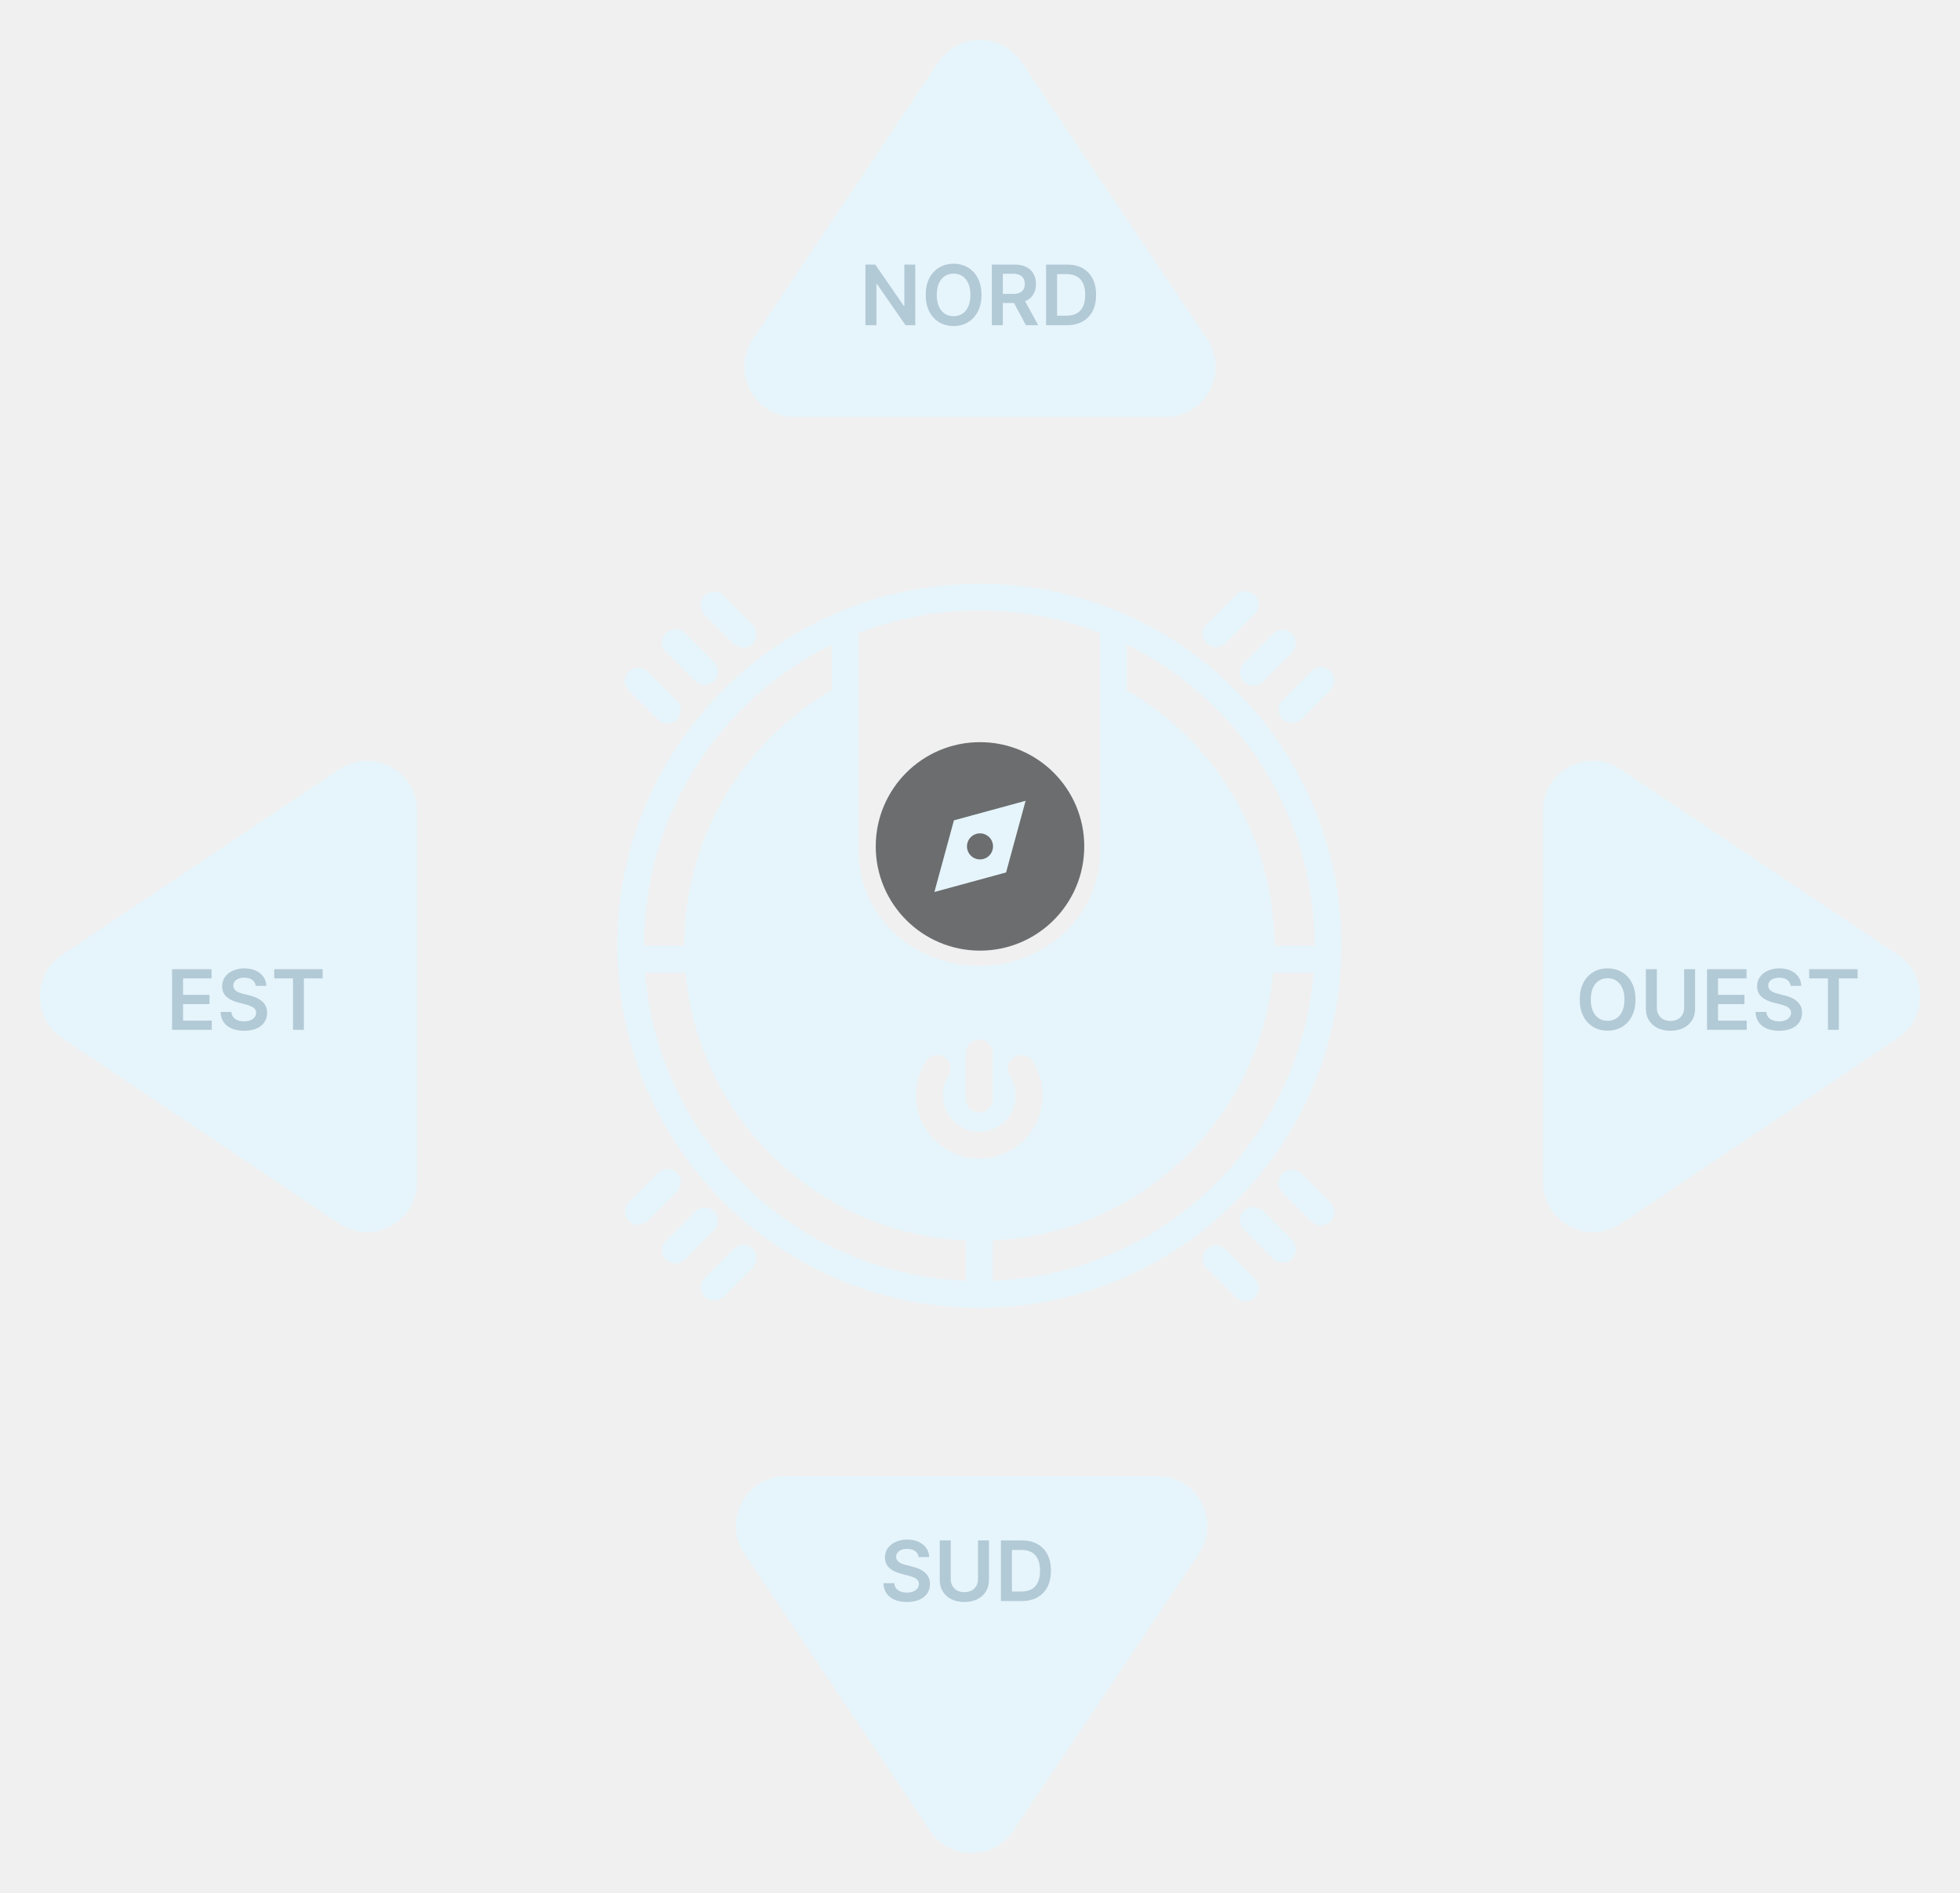
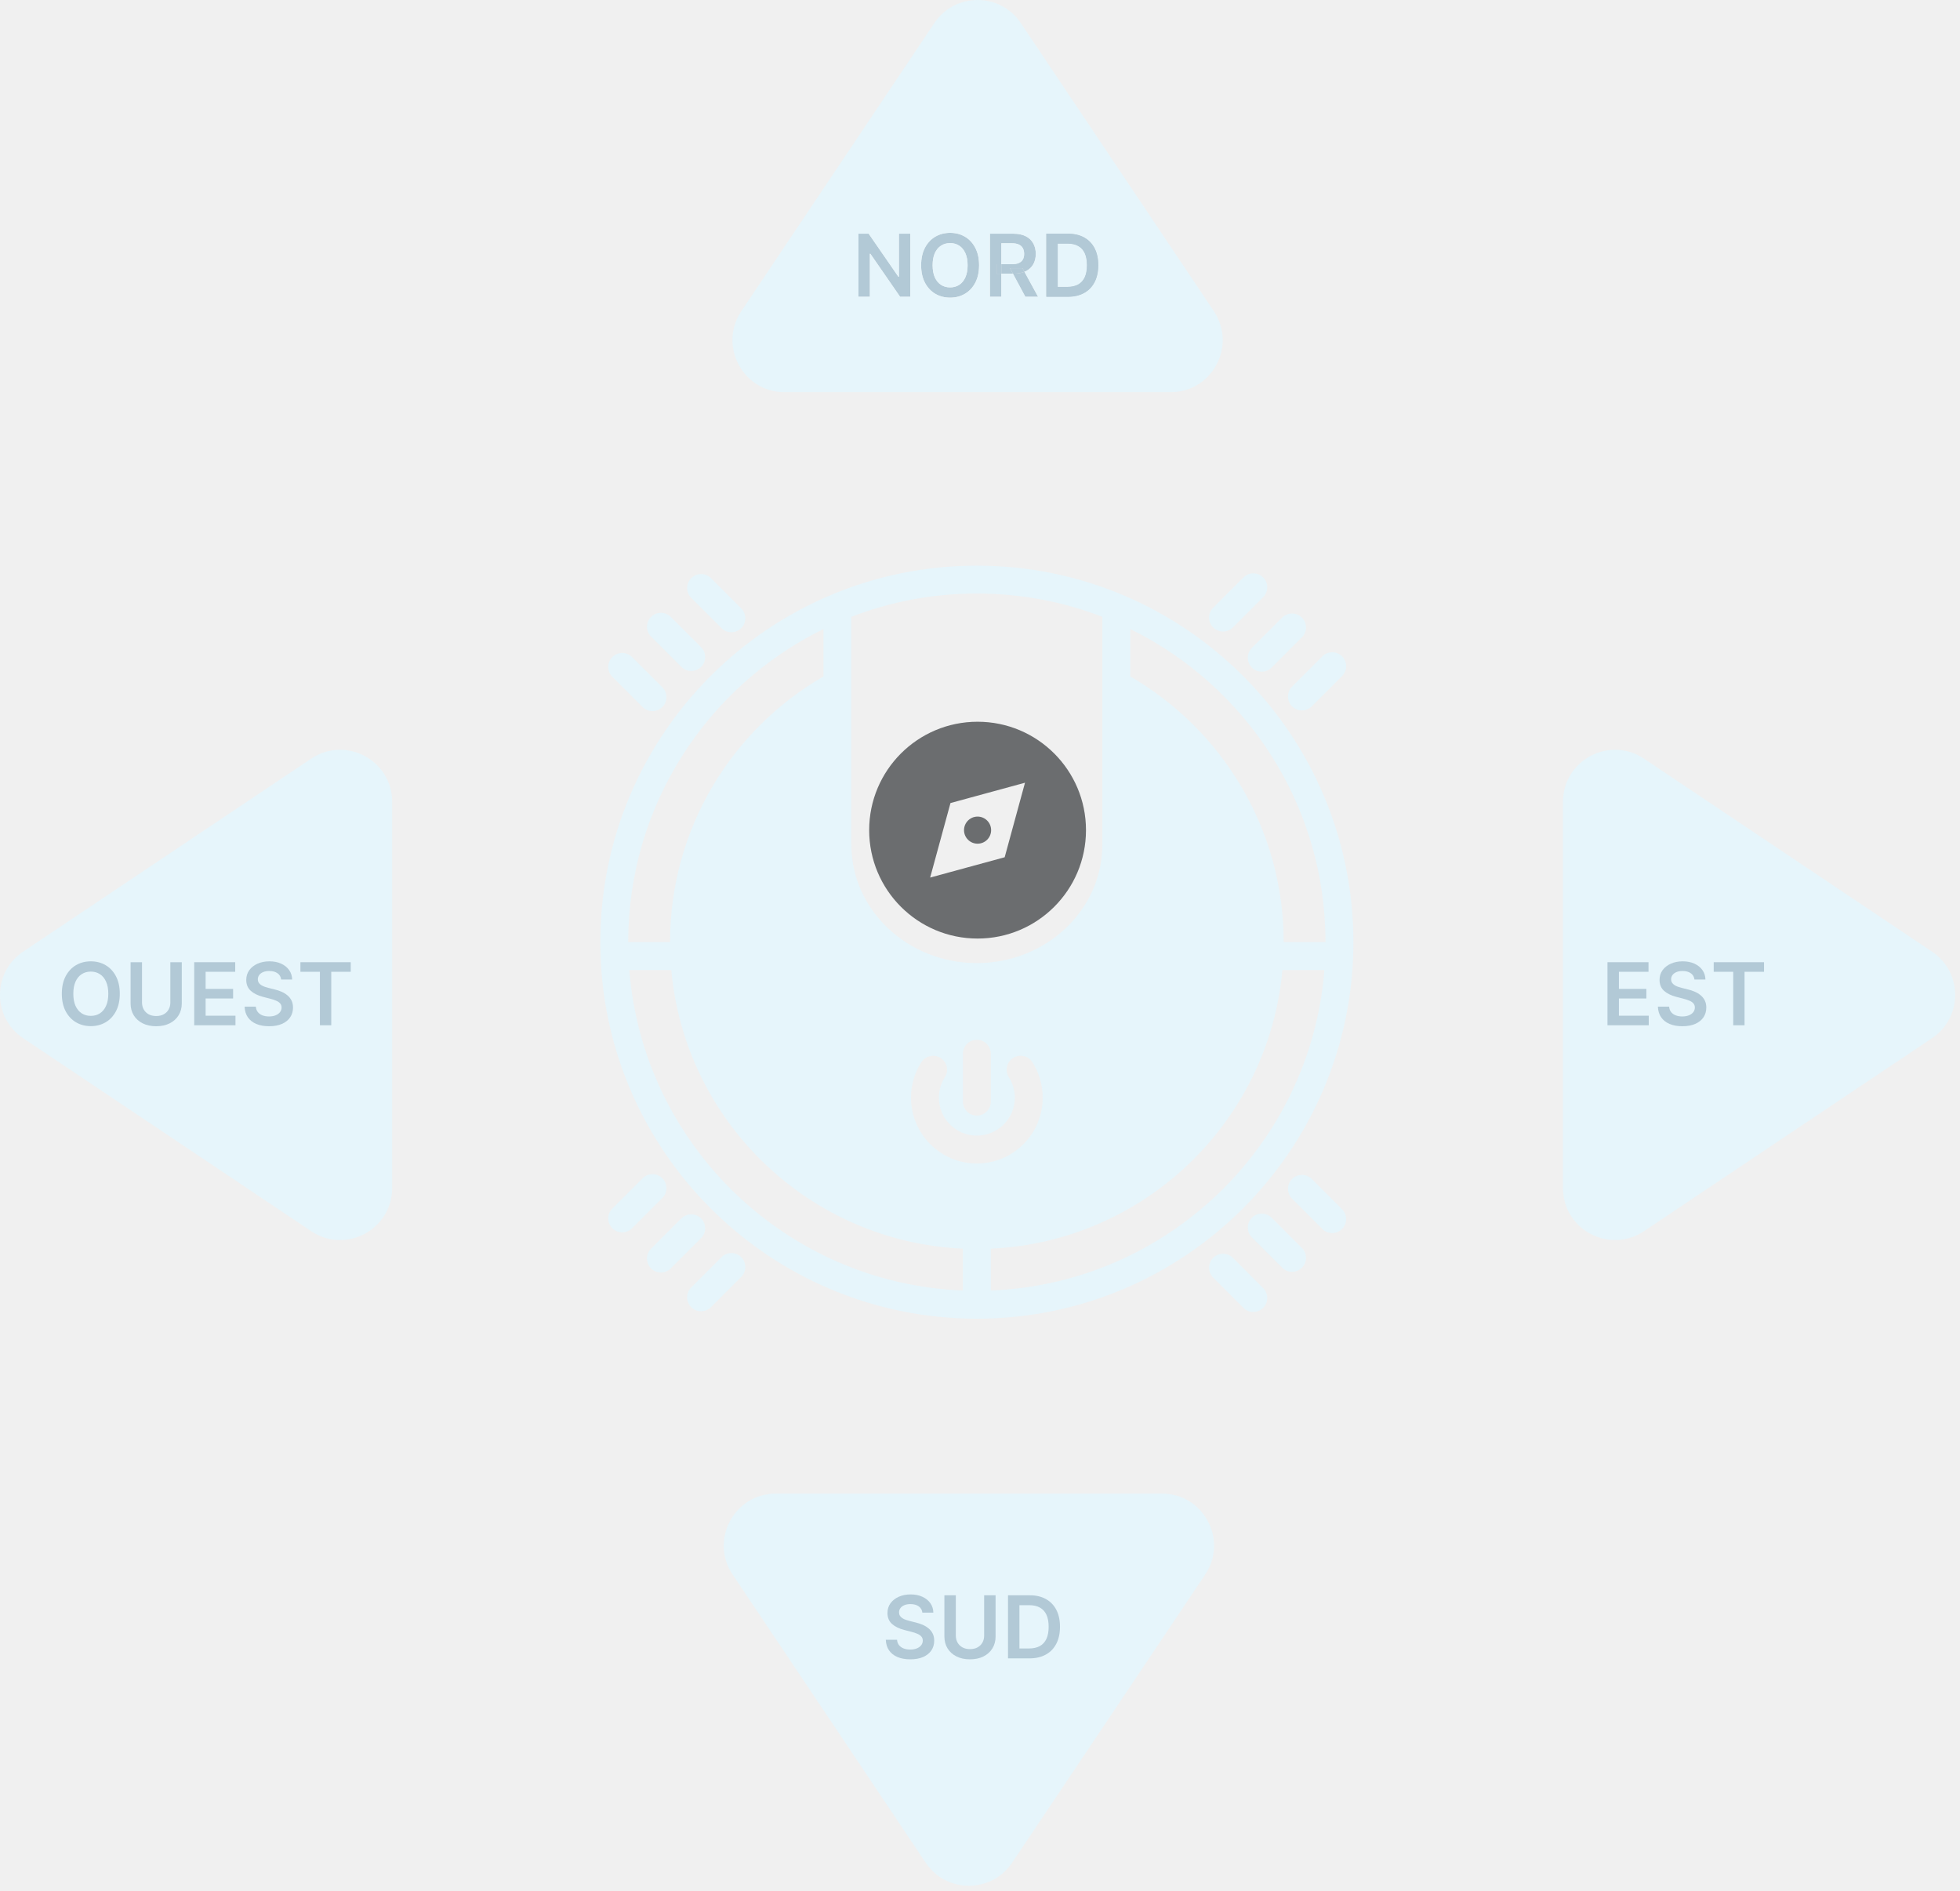
- <svg xmlns="http://www.w3.org/2000/svg" width="235" height="227" viewBox="0 0 235 227" fill="none">
-   <path fill-rule="evenodd" clip-rule="evenodd" d="M117.417 156.834C141.38 156.834 160.834 137.38 160.834 113.417C160.834 89.454 141.38 70 117.417 70C93.454 70 74 89.454 74 113.417C74 137.38 93.454 156.834 117.417 156.834ZM144.665 152.093L148.157 155.586C148.785 156.213 149.804 156.213 150.431 155.586C151.06 154.957 151.06 153.939 150.431 153.312L146.94 149.819C146.311 149.192 145.294 149.192 144.665 149.819C144.038 150.446 144.038 151.466 144.665 152.093ZM86.757 155.504L90.249 152.013C90.876 151.384 90.876 150.366 90.249 149.737C89.622 149.11 88.603 149.11 87.975 149.737L84.483 153.23C83.856 153.857 83.856 154.877 84.483 155.504C85.11 156.132 86.129 156.132 86.757 155.504ZM77.343 116.633C78.942 136.791 95.437 152.781 115.809 153.585V148.758C98.101 147.964 83.764 134.127 82.185 116.633H77.343ZM152.649 116.633C151.07 134.127 136.732 147.964 119.025 148.758V153.585C139.397 152.781 155.892 136.791 157.49 116.633H152.649ZM82.129 151.037L85.62 147.546C86.247 146.917 86.247 145.899 85.62 145.27C84.993 144.643 83.973 144.643 83.346 145.27L79.853 148.763C79.226 149.39 79.226 150.409 79.853 151.037C80.482 151.665 81.5 151.665 82.129 151.037ZM149.132 147.464L152.625 150.956C153.252 151.583 154.271 151.583 154.898 150.956C155.527 150.329 155.527 149.31 154.898 148.682L151.407 145.19C150.779 144.563 149.761 144.563 149.132 145.19C148.505 145.817 148.505 146.836 149.132 147.464ZM153.761 142.996L157.254 146.489C157.881 147.116 158.901 147.116 159.528 146.489C160.155 145.862 160.155 144.842 159.528 144.215L156.035 140.723C155.408 140.096 154.389 140.096 153.761 140.723C153.134 141.35 153.134 142.369 153.761 142.996ZM77.66 146.409L81.153 142.916C81.78 142.289 81.78 141.269 81.153 140.642C80.525 140.014 79.506 140.014 78.879 140.642L75.386 144.133C74.759 144.762 74.759 145.78 75.386 146.409C76.013 147.036 77.033 147.036 77.66 146.409ZM121.106 128.991C121.541 129.671 121.794 130.478 121.794 131.346C121.794 133.762 119.832 135.723 117.417 135.723C115.002 135.723 113.04 133.762 113.04 131.346C113.04 130.478 113.292 129.671 113.728 128.991C114.206 128.243 113.988 127.247 113.241 126.768C112.495 126.291 111.498 126.508 111.02 127.255C110.263 128.436 109.824 129.84 109.824 131.346C109.824 135.537 113.226 138.939 117.417 138.939C121.607 138.939 125.01 135.537 125.01 131.346C125.01 129.84 124.571 128.436 123.814 127.255C123.336 126.508 122.339 126.291 121.593 126.768C120.845 127.247 120.628 128.243 121.106 128.991ZM119.025 131.806V126.281C119.025 125.393 118.304 124.673 117.417 124.673C116.529 124.673 115.809 125.393 115.809 126.281V131.806C115.809 132.694 116.529 133.414 117.417 133.414C118.304 133.414 119.025 132.694 119.025 131.806ZM131.889 75.905C127.398 74.168 122.517 73.216 117.417 73.216C112.316 73.216 107.436 74.168 102.945 75.905V102.161C102.945 109.728 109.452 115.829 117.417 115.829C125.381 115.829 131.889 109.728 131.889 102.161V75.905ZM99.728 77.312C86.4 83.861 77.216 97.575 77.216 113.417H82.04C82.04 100.334 89.157 88.899 99.728 82.779V77.312ZM135.105 77.312V82.779C145.676 88.899 152.793 100.334 152.793 113.417H157.617C157.617 97.575 148.434 83.861 135.105 77.312ZM117.417 90.904C111.205 90.904 106.161 95.949 106.161 102.161C106.161 108.372 111.205 113.417 117.417 113.417C123.629 113.417 128.673 108.372 128.673 102.161C128.673 95.949 123.629 90.904 117.417 90.904ZM75.386 82.814L78.879 86.307C79.506 86.934 80.525 86.934 81.153 86.307C81.78 85.678 81.78 84.66 81.153 84.032L77.66 80.541C77.033 79.912 76.013 79.912 75.386 80.541C74.759 81.168 74.759 82.187 75.386 82.814ZM156.035 86.225L159.528 82.734C160.155 82.105 160.155 81.087 159.528 80.459C158.901 79.832 157.881 79.832 157.254 80.459L153.761 83.951C153.134 84.578 153.134 85.598 153.761 86.225C154.389 86.854 155.408 86.854 156.035 86.225ZM151.407 81.758L154.898 78.265C155.527 77.638 155.527 76.62 154.898 75.992C154.271 75.364 153.252 75.364 152.625 75.992L149.132 79.484C148.505 80.111 148.505 81.131 149.132 81.758C149.761 82.385 150.779 82.385 151.407 81.758ZM79.853 78.185L83.346 81.677C83.973 82.305 84.993 82.305 85.62 81.677C86.247 81.05 86.247 80.031 85.62 79.404L82.129 75.911C81.5 75.284 80.482 75.284 79.853 75.911C79.226 76.538 79.226 77.558 79.853 78.185ZM84.483 73.718L87.975 77.21C88.603 77.838 89.622 77.838 90.249 77.21C90.876 76.582 90.876 75.564 90.249 74.937L86.757 71.444C86.129 70.817 85.11 70.817 84.483 71.444C83.856 72.071 83.856 73.091 84.483 73.718ZM146.94 77.128L150.431 73.637C151.06 73.009 151.06 71.991 150.431 71.362C149.804 70.735 148.785 70.735 148.157 71.362L144.665 74.855C144.038 75.482 144.038 76.501 144.665 77.128C145.294 77.757 146.311 77.757 146.94 77.128Z" fill="#E6F5FB" />
-   <path d="M122.485 7.44C120.108 3.893 114.892 3.893 112.515 7.44L90.258 40.66C87.587 44.647 90.444 50 95.242 50H139.758C144.556 50 147.413 44.647 144.742 40.66L122.485 7.44Z" fill="#E6F5FB" />
-   <path d="M109.741 31.727V39H108.569L105.142 34.046H105.082V39H103.764V31.727H104.943L108.366 36.685H108.43V31.727H109.741ZM117.675 35.364C117.675 36.147 117.528 36.818 117.235 37.377C116.943 37.934 116.546 38.36 116.041 38.656C115.539 38.952 114.97 39.099 114.333 39.099C113.696 39.099 113.126 38.952 112.622 38.656C112.12 38.357 111.722 37.93 111.428 37.374C111.137 36.815 110.992 36.145 110.992 35.364C110.992 34.58 111.137 33.91 111.428 33.354C111.722 32.795 112.12 32.368 112.622 32.072C113.126 31.776 113.696 31.628 114.333 31.628C114.97 31.628 115.539 31.776 116.041 32.072C116.546 32.368 116.943 32.795 117.235 33.354C117.528 33.91 117.675 34.58 117.675 35.364ZM116.35 35.364C116.35 34.812 116.264 34.347 116.091 33.968C115.921 33.587 115.684 33.299 115.381 33.105C115.078 32.909 114.729 32.81 114.333 32.81C113.938 32.81 113.589 32.909 113.286 33.105C112.983 33.299 112.745 33.587 112.572 33.968C112.401 34.347 112.316 34.812 112.316 35.364C112.316 35.915 112.401 36.382 112.572 36.763C112.745 37.142 112.983 37.429 113.286 37.626C113.589 37.82 113.938 37.917 114.333 37.917C114.729 37.917 115.078 37.82 115.381 37.626C115.684 37.429 115.921 37.142 116.091 36.763C116.264 36.382 116.35 35.915 116.35 35.364ZM118.92 39V31.727H121.648C122.206 31.727 122.675 31.824 123.054 32.019C123.435 32.213 123.723 32.485 123.917 32.835C124.113 33.183 124.212 33.589 124.212 34.053C124.212 34.52 124.112 34.925 123.913 35.268C123.717 35.609 123.427 35.873 123.043 36.06C122.66 36.244 122.189 36.337 121.63 36.337H119.688V35.243H121.452C121.779 35.243 122.047 35.198 122.255 35.108C122.463 35.016 122.617 34.882 122.717 34.707C122.818 34.529 122.869 34.311 122.869 34.053C122.869 33.795 122.818 33.575 122.717 33.393C122.615 33.208 122.46 33.068 122.251 32.974C122.043 32.877 121.774 32.828 121.445 32.828H120.238V39H118.92ZM122.678 35.705L124.478 39H123.008L121.239 35.705H122.678ZM127.889 39H125.424V31.727H127.939C128.661 31.727 129.281 31.873 129.799 32.164C130.32 32.453 130.72 32.868 131 33.41C131.279 33.953 131.419 34.601 131.419 35.356C131.419 36.114 131.278 36.765 130.996 37.31C130.717 37.854 130.313 38.272 129.785 38.563C129.26 38.854 128.627 39 127.889 39ZM126.742 37.86H127.825C128.332 37.86 128.754 37.768 129.093 37.583C129.431 37.396 129.686 37.118 129.856 36.749C130.027 36.377 130.112 35.913 130.112 35.356C130.112 34.8 130.027 34.339 129.856 33.972C129.686 33.602 129.434 33.327 129.1 33.144C128.768 32.959 128.356 32.867 127.864 32.867H126.742V37.86Z" fill="#B2C9D6" />
-   <path d="M121.485 219.56C119.108 223.107 113.892 223.107 111.515 219.56L89.258 186.34C86.587 182.353 89.444 177 94.242 177H138.758C143.556 177 146.413 182.353 143.742 186.34L121.485 219.56Z" fill="#E6F5FB" />
-   <path d="M110.133 186.727C110.099 186.416 109.96 186.175 109.714 186.002C109.47 185.829 109.153 185.743 108.762 185.743C108.487 185.743 108.252 185.784 108.055 185.867C107.859 185.95 107.708 186.062 107.604 186.205C107.5 186.347 107.447 186.509 107.444 186.691C107.444 186.843 107.479 186.974 107.547 187.085C107.618 187.196 107.714 187.291 107.835 187.369C107.956 187.445 108.09 187.509 108.236 187.561C108.383 187.613 108.531 187.657 108.68 187.692L109.362 187.863C109.637 187.927 109.901 188.013 110.154 188.122C110.41 188.231 110.638 188.368 110.839 188.534C111.043 188.7 111.204 188.9 111.322 189.134C111.441 189.369 111.5 189.643 111.5 189.958C111.5 190.384 111.391 190.759 111.173 191.084C110.955 191.406 110.64 191.658 110.229 191.84C109.819 192.02 109.323 192.11 108.741 192.11C108.175 192.11 107.684 192.022 107.267 191.847C106.853 191.672 106.528 191.416 106.294 191.08C106.062 190.744 105.936 190.335 105.917 189.852H107.214C107.233 190.105 107.311 190.316 107.448 190.484C107.585 190.652 107.764 190.777 107.984 190.86C108.207 190.943 108.455 190.984 108.73 190.984C109.016 190.984 109.267 190.942 109.483 190.857C109.701 190.769 109.871 190.648 109.994 190.494C110.117 190.338 110.18 190.156 110.182 189.947C110.18 189.758 110.124 189.602 110.015 189.479C109.907 189.353 109.754 189.249 109.557 189.166C109.363 189.081 109.136 189.005 108.876 188.939L108.048 188.726C107.449 188.572 106.976 188.339 106.628 188.026C106.282 187.711 106.109 187.294 106.109 186.773C106.109 186.344 106.225 185.969 106.457 185.647C106.692 185.325 107.01 185.075 107.412 184.898C107.815 184.718 108.271 184.628 108.78 184.628C109.296 184.628 109.748 184.718 110.136 184.898C110.527 185.075 110.833 185.323 111.056 185.64C111.278 185.955 111.393 186.317 111.4 186.727H110.133ZM117.259 184.727H118.576V189.479C118.576 190 118.453 190.458 118.207 190.853C117.963 191.248 117.62 191.557 117.177 191.78C116.734 192 116.217 192.11 115.625 192.11C115.031 192.11 114.513 192 114.07 191.78C113.627 191.557 113.284 191.248 113.04 190.853C112.796 190.458 112.674 190 112.674 189.479V184.727H113.992V189.369C113.992 189.672 114.058 189.942 114.191 190.178C114.326 190.415 114.515 190.601 114.759 190.736C115.003 190.868 115.292 190.935 115.625 190.935C115.959 190.935 116.248 190.868 116.492 190.736C116.738 190.601 116.927 190.415 117.06 190.178C117.193 189.942 117.259 189.672 117.259 189.369V184.727ZM122.473 192H120.008V184.727H122.523C123.245 184.727 123.865 184.873 124.383 185.164C124.904 185.453 125.304 185.868 125.584 186.411C125.863 186.953 126.003 187.601 126.003 188.357C126.003 189.114 125.862 189.765 125.58 190.31C125.301 190.854 124.897 191.272 124.369 191.563C123.844 191.854 123.211 192 122.473 192ZM121.326 190.86H122.409C122.916 190.86 123.338 190.768 123.677 190.583C124.015 190.396 124.27 190.118 124.44 189.749C124.611 189.377 124.696 188.913 124.696 188.357C124.696 187.8 124.611 187.339 124.44 186.972C124.27 186.602 124.018 186.326 123.684 186.144C123.352 185.96 122.94 185.867 122.448 185.867H121.326V190.86Z" fill="#B2C9D6" />
-   <path d="M227.56 114.515C231.107 116.892 231.107 122.108 227.56 124.485L194.34 146.742C190.353 149.413 185 146.556 185 141.758V97.242C185 92.444 190.353 89.587 194.34 92.258L227.56 114.515Z" fill="#E6F5FB" />
-   <path d="M196.092 119.864C196.092 120.647 195.945 121.318 195.652 121.877C195.36 122.433 194.963 122.86 194.458 123.156C193.956 123.451 193.387 123.599 192.75 123.599C192.113 123.599 191.543 123.451 191.039 123.156C190.537 122.857 190.139 122.43 189.845 121.874C189.554 121.315 189.409 120.645 189.409 119.864C189.409 119.08 189.554 118.41 189.845 117.854C190.139 117.295 190.537 116.868 191.039 116.572C191.543 116.276 192.113 116.128 192.75 116.128C193.387 116.128 193.956 116.276 194.458 116.572C194.963 116.868 195.36 117.295 195.652 117.854C195.945 118.41 196.092 119.08 196.092 119.864ZM194.767 119.864C194.767 119.312 194.681 118.847 194.508 118.468C194.338 118.087 194.101 117.799 193.798 117.605C193.495 117.409 193.146 117.31 192.75 117.31C192.355 117.31 192.006 117.409 191.703 117.605C191.4 117.799 191.162 118.087 190.989 118.468C190.818 118.847 190.733 119.312 190.733 119.864C190.733 120.415 190.818 120.882 190.989 121.263C191.162 121.642 191.4 121.929 191.703 122.126C192.006 122.32 192.355 122.417 192.75 122.417C193.146 122.417 193.495 122.32 193.798 122.126C194.101 121.929 194.338 121.642 194.508 121.263C194.681 120.882 194.767 120.415 194.767 119.864ZM201.922 116.227H203.239V120.979C203.239 121.5 203.116 121.958 202.87 122.353C202.626 122.748 202.283 123.057 201.84 123.28C201.398 123.5 200.88 123.61 200.288 123.61C199.694 123.61 199.176 123.5 198.733 123.28C198.29 123.057 197.947 122.748 197.703 122.353C197.459 121.958 197.337 121.5 197.337 120.979V116.227H198.655V120.869C198.655 121.172 198.721 121.442 198.854 121.678C198.989 121.915 199.178 122.101 199.422 122.236C199.666 122.368 199.955 122.435 200.288 122.435C200.622 122.435 200.911 122.368 201.155 122.236C201.401 122.101 201.591 121.915 201.723 121.678C201.856 121.442 201.922 121.172 201.922 120.869V116.227ZM204.671 123.5V116.227H209.402V117.332H205.989V119.306H209.157V120.411H205.989V122.396H209.43V123.5H204.671ZM214.698 118.227C214.665 117.916 214.525 117.675 214.279 117.502C214.035 117.329 213.718 117.243 213.327 117.243C213.053 117.243 212.817 117.284 212.621 117.367C212.424 117.45 212.274 117.562 212.17 117.705C212.065 117.847 212.012 118.009 212.01 118.191C212.01 118.343 212.044 118.474 212.113 118.585C212.184 118.696 212.28 118.791 212.4 118.869C212.521 118.945 212.655 119.009 212.802 119.061C212.949 119.113 213.097 119.157 213.246 119.192L213.927 119.363C214.202 119.427 214.466 119.513 214.719 119.622C214.975 119.731 215.204 119.868 215.405 120.034C215.608 120.2 215.769 120.4 215.888 120.634C216.006 120.869 216.065 121.143 216.065 121.458C216.065 121.884 215.956 122.259 215.739 122.584C215.521 122.906 215.206 123.158 214.794 123.34C214.384 123.52 213.888 123.61 213.306 123.61C212.74 123.61 212.249 123.522 211.832 123.347C211.418 123.172 211.094 122.916 210.859 122.58C210.627 122.244 210.502 121.835 210.483 121.352H211.779C211.798 121.605 211.876 121.816 212.013 121.984C212.151 122.152 212.329 122.277 212.55 122.36C212.772 122.443 213.021 122.484 213.295 122.484C213.582 122.484 213.833 122.442 214.048 122.357C214.266 122.269 214.436 122.148 214.56 121.994C214.683 121.838 214.745 121.656 214.748 121.447C214.745 121.258 214.69 121.102 214.581 120.979C214.472 120.853 214.319 120.749 214.123 120.666C213.929 120.581 213.701 120.505 213.441 120.439L212.614 120.226C212.015 120.072 211.541 119.839 211.193 119.526C210.847 119.211 210.675 118.794 210.675 118.273C210.675 117.844 210.791 117.469 211.023 117.147C211.257 116.825 211.575 116.575 211.978 116.398C212.38 116.218 212.836 116.128 213.345 116.128C213.861 116.128 214.313 116.218 214.702 116.398C215.092 116.575 215.399 116.823 215.621 117.14C215.844 117.455 215.959 117.817 215.966 118.227H214.698ZM216.92 117.332V116.227H222.723V117.332H220.475V123.5H219.168V117.332H216.92Z" fill="#B2C9D6" />
-   <path d="M7.44 114.515C3.893 116.892 3.893 122.108 7.44 124.485L40.66 146.742C44.647 149.413 50 146.556 50 141.758L50 97.242C50 92.444 44.647 89.587 40.66 92.258L7.44 114.515Z" fill="#E6F5FB" />
-   <path d="M20.632 123.5V116.227H25.363V117.332H21.95V119.306H25.117V120.411H21.95V122.396H25.391V123.5H20.632ZM30.659 118.227C30.626 117.916 30.486 117.675 30.24 117.502C29.996 117.329 29.679 117.243 29.288 117.243C29.014 117.243 28.778 117.284 28.582 117.367C28.385 117.45 28.235 117.562 28.131 117.705C28.026 117.847 27.973 118.009 27.971 118.191C27.971 118.343 28.005 118.474 28.074 118.585C28.145 118.696 28.241 118.791 28.361 118.869C28.482 118.945 28.616 119.009 28.763 119.061C28.91 119.113 29.057 119.157 29.207 119.192L29.888 119.363C30.163 119.427 30.427 119.513 30.68 119.622C30.936 119.731 31.164 119.868 31.366 120.034C31.569 120.2 31.73 120.4 31.849 120.634C31.967 120.869 32.026 121.143 32.026 121.458C32.026 121.884 31.917 122.259 31.7 122.584C31.482 122.906 31.167 123.158 30.755 123.34C30.345 123.52 29.849 123.61 29.267 123.61C28.701 123.61 28.21 123.522 27.793 123.347C27.379 123.172 27.055 122.916 26.82 122.58C26.588 122.244 26.463 121.835 26.444 121.352H27.74C27.759 121.605 27.837 121.816 27.974 121.984C28.112 122.152 28.29 122.277 28.511 122.36C28.733 122.443 28.982 122.484 29.256 122.484C29.543 122.484 29.794 122.442 30.009 122.357C30.227 122.269 30.397 122.148 30.52 121.994C30.644 121.838 30.706 121.656 30.709 121.447C30.706 121.258 30.651 121.102 30.542 120.979C30.433 120.853 30.28 120.749 30.084 120.666C29.89 120.581 29.662 120.505 29.402 120.439L28.575 120.226C27.976 120.072 27.502 119.839 27.154 119.526C26.808 119.211 26.636 118.794 26.636 118.273C26.636 117.844 26.752 117.469 26.984 117.147C27.218 116.825 27.536 116.575 27.939 116.398C28.341 116.218 28.797 116.128 29.306 116.128C29.822 116.128 30.274 116.218 30.663 116.398C31.053 116.575 31.36 116.823 31.582 117.14C31.805 117.455 31.92 117.817 31.927 118.227H30.659ZM32.881 117.332V116.227H38.684V117.332H36.436V123.5H35.129V117.332H32.881Z" fill="#B2C9D6" />
-   <g clip-path="url(#clip0_0_1)">
-     <path d="M117.5 103.062C118.363 103.062 119.062 102.363 119.062 101.5C119.062 100.637 118.363 99.938 117.5 99.938C116.637 99.938 115.938 100.637 115.938 101.5C115.938 102.363 116.637 103.062 117.5 103.062Z" fill="#6B6D6F" />
-     <path d="M117.5 89C110.597 89 105 94.597 105 101.5C105 108.403 110.597 114 117.5 114C124.403 114 130 108.403 130 101.5C130 94.597 124.403 89 117.5 89ZM120.625 104.625L112.031 106.969L114.375 98.375L122.969 96.031L120.625 104.625Z" fill="#6B6D6F" />
-   </g>
-   <defs>
-     <clipPath id="clip0_0_1">
-       <rect width="25" height="25" fill="white" transform="translate(105 89)" />
-     </clipPath>
-   </defs>
+ <svg xmlns="http://www.w3.org/2000/svg" width="226" height="218" viewBox="0 0 226 218" fill="none">
+   <path fill-rule="evenodd" clip-rule="evenodd" d="M112.637 152.054C136.6 152.054 156.054 132.6 156.054 108.637C156.054 84.674 136.6 65.221 112.637 65.221C88.674 65.221 69.221 84.674 69.221 108.637C69.221 132.6 88.674 152.054 112.637 152.054ZM139.885 147.314L143.378 150.806C144.005 151.433 145.025 151.433 145.652 150.806C146.281 150.178 146.281 149.16 145.652 148.533L142.161 145.04C141.532 144.413 140.514 144.413 139.885 145.04C139.258 145.667 139.258 146.687 139.885 147.314ZM81.977 150.724L85.47 147.233C86.097 146.605 86.097 145.587 85.47 144.958C84.843 144.331 83.823 144.331 83.196 144.958L79.703 148.451C79.076 149.078 79.076 150.097 79.703 150.724C80.33 151.353 81.35 151.353 81.977 150.724ZM72.564 111.853C74.162 132.012 90.657 148.002 111.029 148.806V143.979C93.322 143.184 78.984 129.347 77.405 111.853H72.564ZM147.869 111.853C146.29 129.347 131.953 143.184 114.245 143.979V148.806C134.617 148.002 151.113 132.012 152.711 111.853H147.869ZM77.349 146.257L80.84 142.766C81.467 142.137 81.467 141.12 80.84 140.491C80.213 139.864 79.194 139.864 78.566 140.491L75.074 143.983C74.447 144.611 74.447 145.63 75.074 146.257C75.703 146.886 76.72 146.886 77.349 146.257ZM144.352 142.684L147.845 146.177C148.472 146.804 149.492 146.804 150.119 146.177C150.748 145.55 150.748 144.53 150.119 143.903L146.628 140.41C145.999 139.783 144.981 139.783 144.352 140.41C143.725 141.038 143.725 142.057 144.352 142.684ZM148.982 138.217L152.475 141.71C153.102 142.337 154.121 142.337 154.748 141.71C155.376 141.083 155.376 140.063 154.748 139.436L151.256 135.943C150.629 135.316 149.609 135.316 148.982 135.943C148.355 136.57 148.355 137.59 148.982 138.217ZM72.88 141.629L76.373 138.137C77 137.509 77 136.49 76.373 135.863C75.746 135.234 74.727 135.234 74.099 135.863L70.607 139.354C69.98 139.983 69.98 141.001 70.607 141.629C71.234 142.256 72.253 142.256 72.88 141.629ZM116.326 124.211C116.762 124.891 117.014 125.699 117.014 126.567C117.014 128.982 115.053 130.944 112.637 130.944C110.222 130.944 108.26 128.982 108.26 126.567C108.26 125.699 108.513 124.891 108.949 124.211C109.426 123.463 109.209 122.468 108.461 121.989C107.715 121.511 106.718 121.728 106.241 122.476C105.483 123.656 105.044 125.06 105.044 126.567C105.044 130.757 108.447 134.16 112.637 134.16C116.828 134.16 120.23 130.757 120.23 126.567C120.23 125.06 119.791 123.656 119.034 122.476C118.557 121.728 117.56 121.511 116.813 121.989C116.066 122.468 115.849 123.463 116.326 124.211ZM114.245 127.027V121.502C114.245 120.614 113.525 119.894 112.637 119.894C111.75 119.894 111.029 120.614 111.029 121.502V127.027C111.029 127.914 111.75 128.635 112.637 128.635C113.525 128.635 114.245 127.914 114.245 127.027ZM127.11 71.125C122.618 69.389 117.738 68.437 112.637 68.437C107.537 68.437 102.656 69.389 98.165 71.125V97.381C98.165 104.949 104.673 111.049 112.637 111.049C120.602 111.049 127.11 104.949 127.11 97.381V71.125ZM94.949 72.532C81.62 79.082 72.437 92.795 72.437 108.637H77.261C77.261 95.554 84.378 84.12 94.949 78V72.532ZM130.326 72.532V78C140.897 84.12 148.014 95.554 148.014 108.637H152.838C152.838 92.795 143.655 79.082 130.326 72.532ZM70.607 78.035L74.099 81.528C74.727 82.155 75.746 82.155 76.373 81.528C77 80.899 77 79.881 76.373 79.252L72.88 75.761C72.253 75.132 71.234 75.132 70.607 75.761C69.98 76.388 69.98 77.408 70.607 78.035ZM151.256 81.446L154.748 77.955C155.376 77.326 155.376 76.308 154.748 75.679C154.121 75.052 153.102 75.052 152.475 75.679L148.982 79.172C148.355 79.799 148.355 80.819 148.982 81.446C149.609 82.074 150.629 82.074 151.256 81.446ZM146.628 76.978L150.119 73.486C150.748 72.859 150.748 71.841 150.119 71.212C149.492 70.585 148.472 70.585 147.845 71.212L144.352 74.705C143.725 75.332 143.725 76.351 144.352 76.978C144.981 77.606 145.999 77.606 146.628 76.978ZM75.074 73.405L78.566 76.898C79.194 77.525 80.213 77.525 80.84 76.898C81.467 76.271 81.467 75.251 80.84 74.624L77.349 71.132C76.72 70.505 75.703 70.505 75.074 71.132C74.447 71.759 74.447 72.778 75.074 73.405ZM79.703 68.938L83.196 72.431C83.823 73.058 84.843 73.058 85.47 72.431C86.097 71.802 86.097 70.784 85.47 70.157L81.977 66.665C81.35 66.037 80.33 66.037 79.703 66.665C79.076 67.292 79.076 68.311 79.703 68.938ZM142.161 72.349L145.652 68.858C146.281 68.229 146.281 67.211 145.652 66.583C145.025 65.955 144.005 65.955 143.378 66.583L139.885 70.075C139.258 70.702 139.258 71.722 139.885 72.349C140.514 72.978 141.532 72.978 142.161 72.349Z" fill="#E6F5FB" />
+   <path d="M112.721 97.283C113.584 97.283 114.283 96.584 114.283 95.721C114.283 94.858 113.584 94.158 112.721 94.158C111.858 94.158 111.158 94.858 111.158 95.721C111.158 96.584 111.858 97.283 112.721 97.283Z" fill="#6B6D6F" />
+   <path d="M112.721 83.221C105.817 83.221 100.221 88.817 100.221 95.721C100.221 102.624 105.817 108.221 112.721 108.221C119.624 108.221 125.221 102.624 125.221 95.721C125.221 88.817 119.624 83.221 112.721 83.221ZM115.846 98.846L107.252 101.189L109.596 92.596L118.189 90.252L115.846 98.846Z" fill="#6B6D6F" />
+   <path d="M123.109 34.221H120.645V26.948H123.159C123.881 26.948 124.501 27.093 125.02 27.385C125.541 27.674 125.941 28.089 126.22 28.631C126.5 29.173 126.639 29.822 126.639 30.577C126.639 31.335 126.498 31.986 126.217 32.53C125.937 33.075 125.534 33.493 125.006 33.784C124.48 34.075 123.848 34.221 123.109 34.221ZM121.962 33.081H123.046C123.552 33.081 123.975 32.988 124.313 32.804C124.652 32.617 124.906 32.339 125.077 31.969C125.247 31.598 125.332 31.134 125.332 30.577C125.332 30.021 125.247 29.559 125.077 29.192C124.906 28.823 124.654 28.547 124.32 28.365C123.989 28.18 123.577 28.088 123.085 28.088H121.962V33.081Z" fill="#B2C9D6" />
+   <path d="M116.705 214.781C114.329 218.328 109.113 218.328 106.736 214.781L84.478 181.56C81.807 177.574 84.664 172.221 89.463 172.221H133.978C138.777 172.221 141.634 177.574 138.963 181.56L116.705 214.781Z" fill="#E6F5FB" />
+   <path d="M106.353 185.947C106.32 185.637 106.18 185.396 105.934 185.223C105.69 185.05 105.373 184.963 104.982 184.963C104.708 184.963 104.472 185.005 104.276 185.088C104.079 185.171 103.929 185.283 103.825 185.425C103.721 185.567 103.667 185.729 103.665 185.912C103.665 186.063 103.699 186.195 103.768 186.306C103.839 186.417 103.935 186.512 104.056 186.59C104.176 186.666 104.31 186.73 104.457 186.782C104.604 186.834 104.752 186.878 104.901 186.913L105.583 187.083C105.857 187.147 106.121 187.234 106.375 187.343C106.63 187.452 106.859 187.589 107.06 187.755C107.263 187.92 107.424 188.12 107.543 188.355C107.661 188.589 107.72 188.864 107.72 189.179C107.72 189.605 107.611 189.98 107.394 190.304C107.176 190.626 106.861 190.878 106.449 191.061C106.04 191.241 105.544 191.331 104.961 191.331C104.395 191.331 103.904 191.243 103.487 191.068C103.073 190.893 102.749 190.637 102.514 190.301C102.282 189.965 102.157 189.555 102.138 189.072H103.434C103.453 189.325 103.531 189.536 103.669 189.704C103.806 189.872 103.985 189.998 104.205 190.081C104.427 190.164 104.676 190.205 104.951 190.205C105.237 190.205 105.488 190.162 105.703 190.077C105.921 189.99 106.092 189.869 106.215 189.715C106.338 189.559 106.401 189.376 106.403 189.168C106.401 188.979 106.345 188.822 106.236 188.699C106.127 188.574 105.974 188.47 105.778 188.387C105.584 188.302 105.357 188.226 105.096 188.16L104.269 187.946C103.67 187.793 103.196 187.559 102.848 187.247C102.503 186.932 102.33 186.514 102.33 185.993C102.33 185.565 102.446 185.19 102.678 184.868C102.912 184.546 103.231 184.296 103.633 184.118C104.036 183.938 104.491 183.848 105 183.848C105.516 183.848 105.969 183.938 106.357 184.118C106.747 184.296 107.054 184.543 107.277 184.86C107.499 185.175 107.614 185.538 107.621 185.947H106.353Z" fill="#B2C9D6" />
+   <path d="M113.479 183.948H114.797V188.699C114.797 189.22 114.674 189.678 114.428 190.074C114.184 190.469 113.84 190.778 113.398 191C112.955 191.221 112.438 191.331 111.846 191.331C111.252 191.331 110.733 191.221 110.291 191C109.848 190.778 109.505 190.469 109.261 190.074C109.017 189.678 108.895 189.22 108.895 188.699V186.324V183.948H110.212V188.589C110.212 188.892 110.279 189.162 110.411 189.399C110.546 189.636 110.736 189.821 110.979 189.956C111.223 190.089 111.512 190.155 111.846 190.155C112.18 190.155 112.469 190.089 112.712 189.956C112.959 189.821 113.148 189.636 113.281 189.399C113.413 189.162 113.479 188.892 113.479 188.589V186.269V183.948Z" fill="#B2C9D6" />
+   <path d="M118.693 191.221H116.229V187.584V183.948H118.743C119.465 183.948 120.085 184.093 120.604 184.385C121.125 184.673 121.525 185.089 121.804 185.631C122.084 186.173 122.223 186.822 122.223 187.577C122.223 188.335 122.082 188.986 121.801 189.53C121.521 190.075 121.118 190.493 120.59 190.784C120.064 191.075 119.432 191.221 118.693 191.221ZM117.546 190.081H118.629C119.136 190.081 119.559 189.988 119.897 189.804C120.236 189.617 120.49 189.338 120.661 188.969C120.831 188.597 120.916 188.133 120.916 187.577C120.916 187.021 120.831 186.559 120.661 186.192C120.49 185.823 120.238 185.547 119.904 185.365C119.573 185.18 119.161 185.088 118.669 185.088H117.546V190.081Z" fill="#B2C9D6" />
+   <path d="M222.781 109.736C226.328 112.113 226.328 117.329 222.781 119.705L189.56 141.963C185.574 144.634 180.221 141.777 180.221 136.978V92.463C180.221 87.664 185.574 84.807 189.56 87.478L222.781 109.736Z" fill="#E6F5FB" />
+   <path d="M2.66 109.736C-0.887 112.113 -0.887 117.329 2.66 119.705L35.881 141.963C39.867 144.634 45.221 141.777 45.221 136.978V92.463C45.221 87.664 39.867 84.807 35.881 87.478L2.66 109.736Z" fill="#E6F5FB" />
+   <path d="M13.812 114.584C13.812 115.368 13.666 116.039 13.372 116.598C13.081 117.154 12.683 117.58 12.179 117.876C11.677 118.172 11.108 118.32 10.471 118.32C9.834 118.32 9.263 118.172 8.759 117.876C8.257 117.578 7.86 117.15 7.566 116.594C7.275 116.035 7.129 115.365 7.129 114.584C7.129 113.801 7.275 113.131 7.566 112.574C7.86 112.016 8.257 111.588 8.759 111.292C9.263 110.996 9.834 110.848 10.471 110.848C11.108 110.848 11.677 110.996 12.179 111.292C12.683 111.588 13.081 112.016 13.372 112.574C13.666 113.131 13.812 113.801 13.812 114.584ZM12.488 114.584C12.488 114.033 12.402 113.567 12.229 113.189C12.058 112.807 11.822 112.52 11.518 112.326C11.215 112.129 10.866 112.031 10.471 112.031C10.075 112.031 9.726 112.129 9.423 112.326C9.12 112.52 8.882 112.807 8.709 113.189C8.539 113.567 8.454 114.033 8.454 114.584C8.454 115.136 8.539 115.602 8.709 115.983C8.882 116.362 9.12 116.65 9.423 116.846C9.726 117.04 10.075 117.137 10.471 117.137C10.866 117.137 11.215 117.04 11.518 116.846C11.822 116.65 12.058 116.362 12.229 115.983C12.402 115.602 12.488 115.136 12.488 114.584Z" fill="#B2C9D6" />
+   <path d="M19.642 110.948H20.96V115.699C20.96 116.22 20.837 116.678 20.591 117.074C20.347 117.469 20.004 117.778 19.561 118C19.118 118.221 18.601 118.331 18.009 118.331C17.415 118.331 16.896 118.221 16.454 118C16.011 117.778 15.668 117.469 15.424 117.074C15.18 116.678 15.058 116.22 15.058 115.699V110.948H16.375V115.589C16.375 115.892 16.442 116.162 16.574 116.399C16.709 116.636 16.899 116.821 17.142 116.956C17.386 117.089 17.675 117.155 18.009 117.155C18.343 117.155 18.632 117.089 18.875 116.956C19.122 116.821 19.311 116.636 19.444 116.399C19.576 116.162 19.642 115.892 19.642 115.589V110.948Z" fill="#B2C9D6" />
+   <path d="M22.392 118.221V110.948H27.122V112.052H23.709V114.027H26.877V115.131H23.709V117.116H27.151V118.221H22.392Z" fill="#B2C9D6" />
+   <path d="M32.419 112.947C32.386 112.637 32.246 112.396 32 112.223C31.756 112.05 31.439 111.963 31.048 111.963C30.773 111.963 30.538 112.005 30.341 112.088C30.145 112.171 29.994 112.283 29.89 112.425C29.786 112.567 29.733 112.729 29.73 112.912C29.73 113.063 29.765 113.195 29.833 113.306C29.904 113.417 30 113.512 30.121 113.59C30.242 113.666 30.376 113.73 30.522 113.782C30.669 113.834 30.817 113.878 30.966 113.913L31.648 114.084C31.923 114.147 32.187 114.234 32.44 114.343C32.696 114.452 32.924 114.589 33.125 114.755C33.329 114.92 33.49 115.12 33.608 115.355C33.727 115.589 33.786 115.864 33.786 116.179C33.786 116.605 33.677 116.98 33.459 117.304C33.241 117.626 32.926 117.878 32.514 118.061C32.105 118.241 31.609 118.331 31.027 118.331C30.461 118.331 29.97 118.243 29.553 118.068C29.139 117.893 28.814 117.637 28.58 117.301C28.348 116.965 28.222 116.555 28.203 116.072H29.5C29.518 116.325 29.597 116.536 29.734 116.704C29.871 116.872 30.05 116.998 30.27 117.081C30.493 117.164 30.741 117.205 31.016 117.205C31.302 117.205 31.553 117.162 31.769 117.077C31.987 116.99 32.157 116.869 32.28 116.715C32.403 116.559 32.466 116.376 32.468 116.168C32.466 115.979 32.41 115.822 32.301 115.699C32.193 115.574 32.04 115.47 31.843 115.387C31.649 115.302 31.422 115.226 31.162 115.16L30.334 114.946C29.735 114.793 29.262 114.559 28.914 114.247C28.568 113.932 28.395 113.514 28.395 112.993C28.395 112.565 28.511 112.19 28.743 111.868C28.978 111.546 29.296 111.296 29.698 111.118C30.101 110.938 30.557 110.848 31.066 110.848C31.582 110.848 32.034 110.938 32.422 111.118C32.813 111.296 33.119 111.543 33.342 111.86C33.565 112.175 33.679 112.538 33.686 112.947H32.419Z" fill="#B2C9D6" />
+   <path d="M34.641 112.052V110.948H40.443V112.052H38.196V118.221H36.889V112.052H34.641Z" fill="#B2C9D6" />
+   <path d="M185.353 118.221V110.948H190.083V112.052H186.67V114.027H189.838V115.131H186.67V117.116H190.111V118.221H185.353Z" fill="#B2C9D6" />
+   <path d="M195.38 112.947C195.346 112.637 195.207 112.396 194.961 112.223C194.717 112.05 194.399 111.963 194.009 111.963C193.734 111.963 193.499 112.005 193.302 112.088C193.106 112.171 192.955 112.283 192.851 112.425C192.747 112.567 192.694 112.729 192.691 112.912C192.691 113.063 192.726 113.195 192.794 113.306C192.865 113.417 192.961 113.512 193.082 113.59C193.203 113.666 193.336 113.73 193.483 113.782C193.63 113.834 193.778 113.878 193.927 113.913L194.609 114.084C194.884 114.147 195.148 114.234 195.401 114.343C195.657 114.452 195.885 114.589 196.086 114.755C196.29 114.92 196.451 115.12 196.569 115.355C196.688 115.589 196.747 115.864 196.747 116.179C196.747 116.605 196.638 116.98 196.42 117.304C196.202 117.626 195.887 117.878 195.475 118.061C195.066 118.241 194.57 118.331 193.988 118.331C193.422 118.331 192.93 118.243 192.514 118.068C192.1 117.893 191.775 117.637 191.541 117.301C191.309 116.965 191.183 116.555 191.164 116.072H192.461C192.479 116.325 192.558 116.536 192.695 116.704C192.832 116.872 193.011 116.998 193.231 117.081C193.454 117.164 193.702 117.205 193.977 117.205C194.263 117.205 194.514 117.162 194.73 117.077C194.948 116.99 195.118 116.869 195.241 116.715C195.364 116.559 195.427 116.376 195.429 116.168C195.427 115.979 195.371 115.822 195.262 115.699C195.153 115.574 195.001 115.47 194.804 115.387C194.61 115.302 194.383 115.226 194.122 115.16L193.295 114.946C192.696 114.793 192.223 114.559 191.875 114.247C191.529 113.932 191.356 113.514 191.356 112.993C191.356 112.565 191.472 112.19 191.704 111.868C191.939 111.546 192.257 111.296 192.659 111.118C193.062 110.938 193.518 110.848 194.027 110.848C194.543 110.848 194.995 110.938 195.383 111.118C195.774 111.296 196.08 111.543 196.303 111.86C196.525 112.175 196.64 112.538 196.647 112.947H195.38Z" fill="#B2C9D6" />
+   <path d="M197.602 112.052V110.948H203.404V112.052H201.156V118.221H199.85V112.052H197.602Z" fill="#B2C9D6" />
+   <path d="M114.908 30.463V31.557H115.459V30.463H114.908Z" fill="#B2C9D6" />
+   <path d="M117.898 30.925H116.46L116.799 31.557H116.851C117.344 31.557 117.769 31.485 118.126 31.341L117.898 30.925Z" fill="#B2C9D6" />
+   <path fill-rule="evenodd" clip-rule="evenodd" d="M112.895 30.584C112.895 31.368 112.749 32.039 112.455 32.598C112.164 33.154 111.766 33.58 111.262 33.876C110.76 34.172 110.191 34.32 109.554 34.32C108.917 34.32 108.346 34.172 107.842 33.876C107.34 33.578 106.943 33.151 106.649 32.594C106.358 32.035 106.212 31.366 106.212 30.584C106.212 29.801 106.358 29.131 106.649 28.574C106.943 28.016 107.34 27.588 107.842 27.292C108.346 26.996 108.917 26.848 109.554 26.848C110.191 26.848 110.76 26.996 111.262 27.292C111.766 27.588 112.164 28.016 112.455 28.574C112.749 29.131 112.895 29.801 112.895 30.584ZM111.312 29.189C111.484 29.567 111.571 30.033 111.571 30.584C111.571 31.136 111.484 31.602 111.312 31.983C111.141 32.362 110.904 32.65 110.601 32.846C110.298 33.04 109.949 33.138 109.554 33.138C109.158 33.138 108.809 33.04 108.506 32.846C108.203 32.65 107.965 32.362 107.792 31.983C107.622 31.602 107.537 31.136 107.537 30.584C107.537 30.033 107.622 29.567 107.792 29.189C107.965 28.808 108.203 28.52 108.506 28.326C108.809 28.129 109.158 28.031 109.554 28.031C109.949 28.031 110.298 28.129 110.601 28.326C110.904 28.52 111.141 28.808 111.312 29.189Z" fill="#B2C9D6" />
+   <path d="M104.961 26.948V34.221H103.789L100.363 29.267H100.302V34.221H98.985V26.948H100.164L103.587 31.905H103.651V26.948H104.961Z" fill="#B2C9D6" />
+   <path d="M114.141 26.948V34.221H115.459V31.557H114.908V30.463H115.459V28.049H116.666C116.995 28.049 117.264 28.097 117.472 28.194C117.68 28.289 117.835 28.429 117.937 28.613C118.039 28.796 118.09 29.016 118.09 29.274C118.09 29.532 118.039 29.75 117.937 29.927C117.838 30.102 117.684 30.236 117.476 30.328C117.267 30.419 117 30.463 116.673 30.463H115.459V31.557H116.799L116.46 30.925H117.898L118.126 31.341C118.173 31.322 118.219 31.302 118.264 31.28C118.647 31.093 118.937 30.829 119.134 30.488C119.333 30.145 119.432 29.74 119.432 29.274C119.432 28.81 119.334 28.404 119.137 28.056C118.943 27.705 118.656 27.433 118.275 27.239C117.896 27.045 117.427 26.948 116.868 26.948H114.141Z" fill="#B2C9D6" />
+   <path d="M118.228 34.221H119.699L118.126 31.341C117.769 31.485 117.344 31.557 116.851 31.557H116.799L118.228 34.221Z" fill="#B2C9D6" />
+   <path fill-rule="evenodd" clip-rule="evenodd" d="M107.736 2.66L85.478 35.881C82.807 39.867 85.664 45.221 90.463 45.221H134.978C139.777 45.221 142.634 39.867 139.963 35.881L117.705 2.66C115.329 -0.887 110.113 -0.887 107.736 2.66ZM104.961 34.221V26.948H103.651V31.905H103.587L100.164 26.948H98.985V34.221H100.302V29.267H100.363L103.789 34.221H104.961ZM112.455 32.598C112.749 32.039 112.895 31.368 112.895 30.584C112.895 29.801 112.749 29.131 112.455 28.574C112.164 28.016 111.766 27.588 111.262 27.292C110.76 26.996 110.191 26.848 109.554 26.848C108.917 26.848 108.346 26.996 107.842 27.292C107.34 27.588 106.943 28.016 106.649 28.574C106.358 29.131 106.212 29.801 106.212 30.584C106.212 31.366 106.358 32.035 106.649 32.594C106.943 33.151 107.34 33.578 107.842 33.876C108.346 34.172 108.917 34.32 109.554 34.32C110.191 34.32 110.76 34.172 111.262 33.876C111.766 33.58 112.164 33.154 112.455 32.598ZM114.141 34.221V26.948H116.868C117.427 26.948 117.896 27.045 118.275 27.239C118.656 27.433 118.943 27.705 119.137 28.056C119.334 28.404 119.432 28.81 119.432 29.274C119.432 29.74 119.333 30.145 119.134 30.488C118.937 30.829 118.647 31.093 118.264 31.28C118.219 31.302 118.173 31.322 118.126 31.341L119.699 34.221H118.228L116.799 31.557H115.459V34.221H114.141ZM120.645 34.221H123.109C123.848 34.221 124.48 34.075 125.006 33.784C125.534 33.493 125.937 33.075 126.217 32.53C126.498 31.986 126.639 31.335 126.639 30.577C126.639 29.822 126.5 29.173 126.22 28.631C125.941 28.089 125.541 27.674 125.02 27.385C124.501 27.093 123.881 26.948 123.159 26.948H120.645V34.221Z" fill="#E6F5FB" />
+   <path d="M111.571 30.584C111.571 30.033 111.484 29.567 111.312 29.189C111.141 28.808 110.904 28.52 110.601 28.326C110.298 28.129 109.949 28.031 109.554 28.031C109.158 28.031 108.809 28.129 108.506 28.326C108.203 28.52 107.965 28.808 107.792 29.189C107.622 29.567 107.537 30.033 107.537 30.584C107.537 31.136 107.622 31.602 107.792 31.983C107.965 32.362 108.203 32.65 108.506 32.846C108.809 33.04 109.158 33.138 109.554 33.138C109.949 33.138 110.298 33.04 110.601 32.846C110.904 32.65 111.141 32.362 111.312 31.983C111.484 31.602 111.571 31.136 111.571 30.584Z" fill="#E6F5FB" />
+   <path d="M121.962 33.081H123.046C123.552 33.081 123.975 32.988 124.313 32.804C124.652 32.617 124.906 32.339 125.077 31.969C125.247 31.598 125.332 31.134 125.332 30.577C125.332 30.021 125.247 29.559 125.077 29.192C124.906 28.823 124.654 28.547 124.32 28.365C123.989 28.18 123.577 28.088 123.085 28.088H121.962V33.081Z" fill="#E6F5FB" />
+   <path fill-rule="evenodd" clip-rule="evenodd" d="M120.645 34.221H123.109C123.848 34.221 124.48 34.075 125.006 33.784C125.534 33.493 125.937 33.075 126.217 32.53C126.498 31.986 126.639 31.335 126.639 30.577C126.639 29.822 126.5 29.173 126.22 28.631C125.941 28.089 125.541 27.674 125.02 27.385C124.501 27.093 123.881 26.948 123.159 26.948H120.645V34.221ZM121.962 33.081H123.046C123.552 33.081 123.975 32.988 124.313 32.804C124.652 32.617 124.906 32.339 125.077 31.969C125.247 31.598 125.332 31.134 125.332 30.577C125.332 30.021 125.247 29.559 125.077 29.192C124.906 28.823 124.654 28.547 124.32 28.365C123.989 28.18 123.577 28.088 123.085 28.088H121.962V33.081Z" fill="#B2C9D6" />
+   <path d="M116.673 30.463C117 30.463 117.267 30.419 117.476 30.328C117.684 30.236 117.838 30.102 117.937 29.927C118.039 29.75 118.09 29.532 118.09 29.274C118.09 29.016 118.039 28.796 117.937 28.613C117.835 28.429 117.68 28.289 117.472 28.194C117.264 28.097 116.995 28.049 116.666 28.049H115.459V30.463H116.673Z" fill="#E6F5FB" />
</svg>
